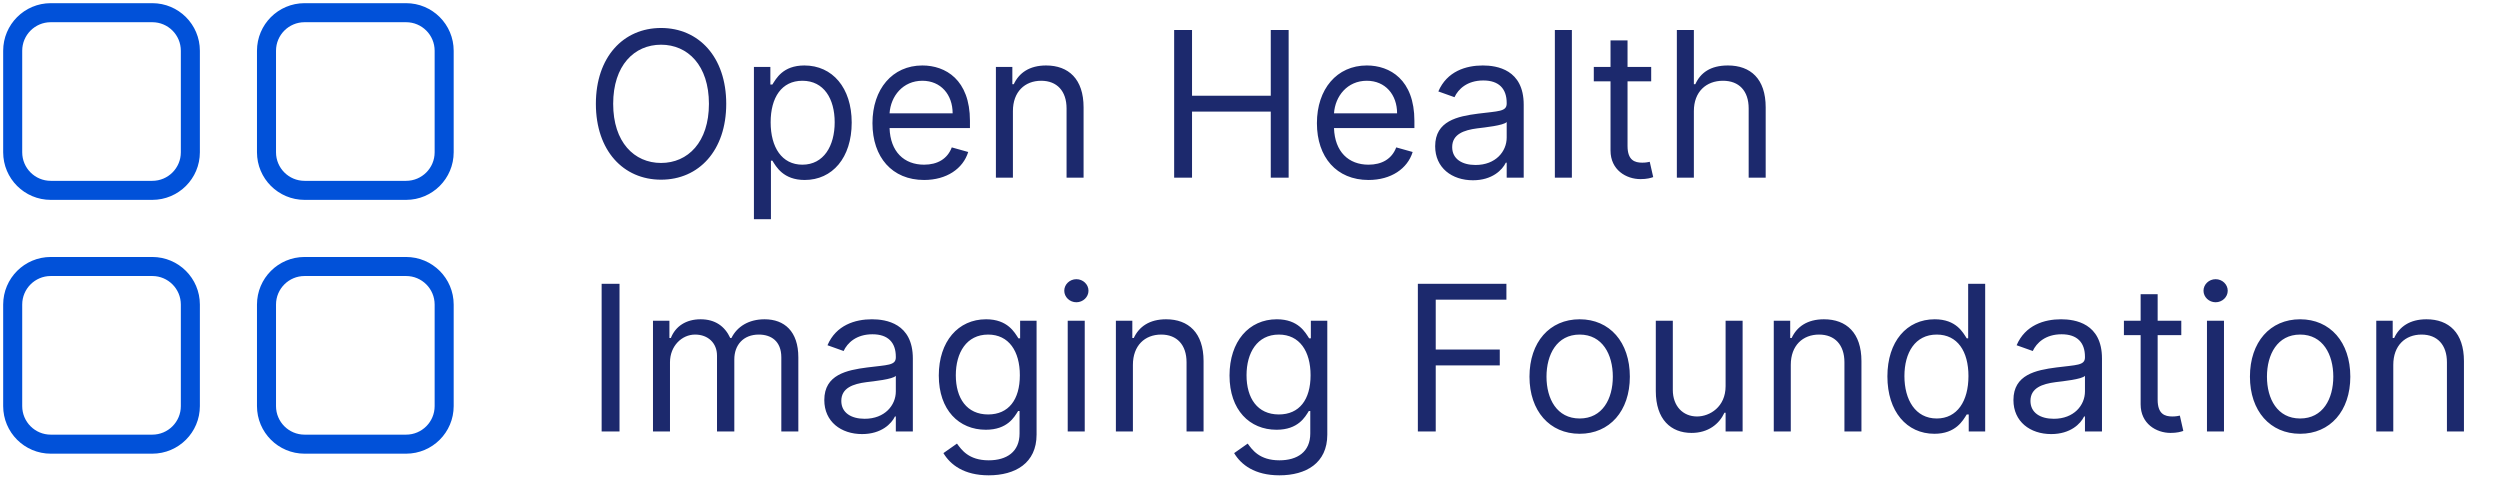
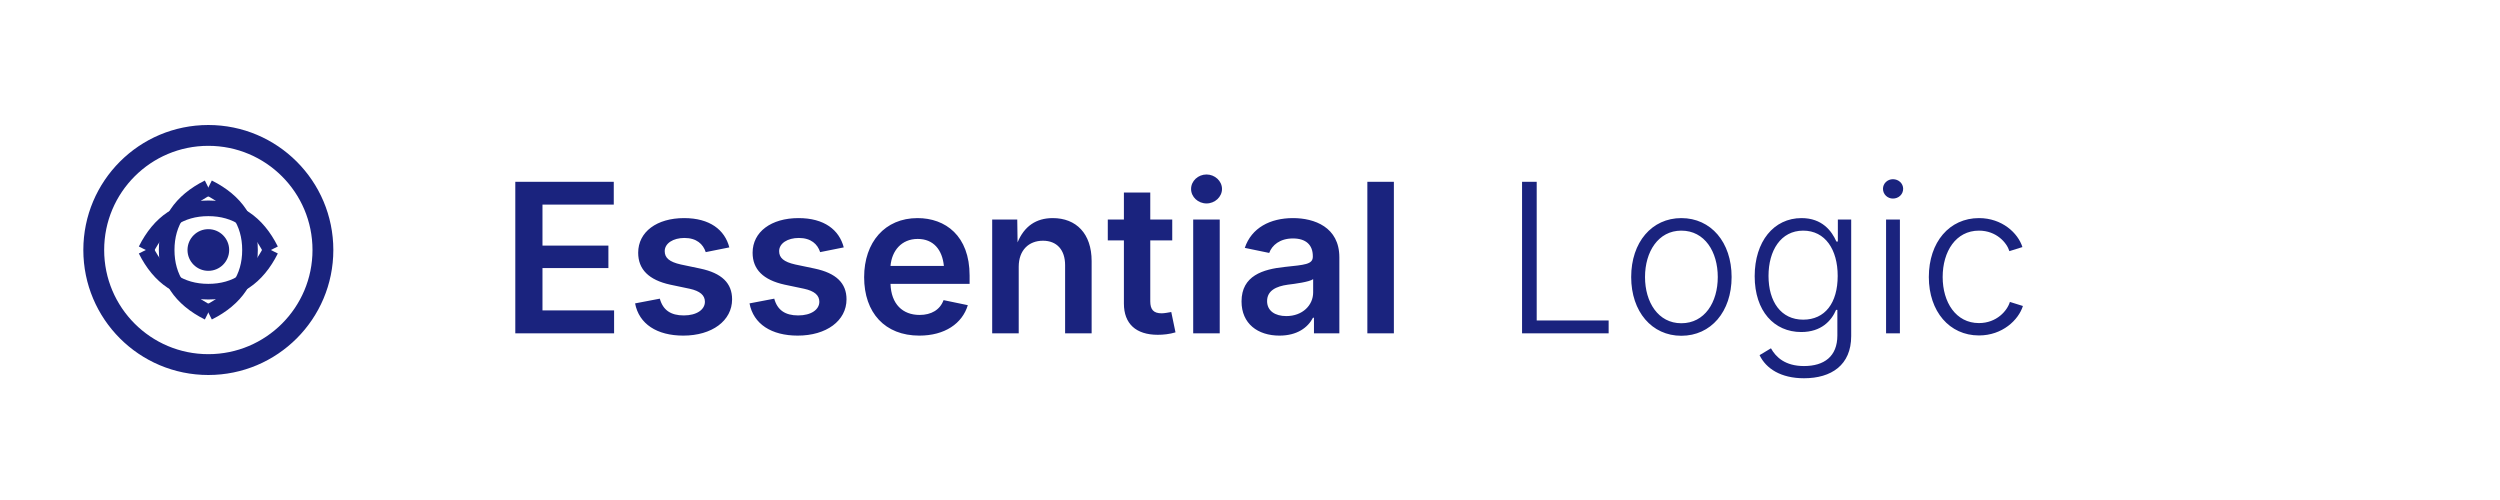
- <svg xmlns="http://www.w3.org/2000/svg" width="197px" height="38px" viewBox="0 0 197 38" version="1.1">
-   <g id="ohif-logo" stroke="none" stroke-width="1" fill="none" fill-rule="evenodd">
-     <g id="OHIF-logo-light" transform="translate(1, 1)">
-       <path d="M51.091,13.159 C54.068,13.159 56.227,10.864 56.227,7.182 C56.227,3.5 54.068,1.205 51.091,1.205 C48.114,1.205 45.955,3.5 45.955,7.182 C45.955,10.864 48.114,13.159 51.091,13.159 Z M51.091,11.841 C48.977,11.841 47.318,10.205 47.318,7.182 C47.318,4.159 48.977,2.523 51.091,2.523 C53.205,2.523 54.864,4.159 54.864,7.182 C54.864,10.205 53.205,11.841 51.091,11.841 Z M59.75,16.273 L59.75,11.659 L59.864,11.659 C60.159,12.136 60.727,13.182 62.409,13.182 C64.591,13.182 66.114,11.432 66.114,8.659 C66.114,5.909 64.591,4.159 62.386,4.159 C60.682,4.159 60.159,5.205 59.864,5.659 L59.705,5.659 L59.705,4.273 L58.409,4.273 L58.409,16.273 L59.75,16.273 Z M62.227,11.977 C60.614,11.977 59.727,10.614 59.727,8.636 C59.727,6.682 60.591,5.364 62.227,5.364 C63.932,5.364 64.773,6.795 64.773,8.636 C64.773,10.5 63.909,11.977 62.227,11.977 Z M71.818,13.182 C73.591,13.182 74.886,12.295 75.295,10.977 L74,10.614 C73.659,11.523 72.869,11.977 71.818,11.977 C70.244,11.977 69.159,10.96 69.097,9.091 L75.432,9.091 L75.432,8.523 C75.432,5.273 73.5,4.159 71.682,4.159 C69.318,4.159 67.75,6.023 67.75,8.705 C67.75,11.386 69.295,13.182 71.818,13.182 Z M74.068,7.932 L69.097,7.932 C69.187,6.574 70.148,5.364 71.682,5.364 C73.136,5.364 74.068,6.455 74.068,7.932 Z M78.818,13 L78.818,7.75 C78.818,6.227 79.761,5.364 81.045,5.364 C82.29,5.364 83.045,6.176 83.045,7.545 L83.045,13 L84.386,13 L84.386,7.455 C84.386,5.227 83.199,4.159 81.432,4.159 C80.114,4.159 79.295,4.75 78.886,5.636 L78.773,5.636 L78.773,4.273 L77.477,4.273 L77.477,13 L78.818,13 Z M92.932,13 L92.932,7.795 L99.136,7.795 L99.136,13 L100.545,13 L100.545,1.364 L99.136,1.364 L99.136,6.545 L92.932,6.545 L92.932,1.364 L91.523,1.364 L91.523,13 L92.932,13 Z M106.841,13.182 C108.614,13.182 109.909,12.295 110.318,10.977 L109.023,10.614 C108.682,11.523 107.892,11.977 106.841,11.977 C105.267,11.977 104.182,10.96 104.119,9.091 L110.455,9.091 L110.455,8.523 C110.455,5.273 108.523,4.159 106.705,4.159 C104.341,4.159 102.773,6.023 102.773,8.705 C102.773,11.386 104.318,13.182 106.841,13.182 Z M109.091,7.932 L104.119,7.932 C104.21,6.574 105.17,5.364 106.705,5.364 C108.159,5.364 109.091,6.455 109.091,7.932 Z M115.068,13.205 C116.591,13.205 117.386,12.386 117.659,11.818 L117.727,11.818 L117.727,13 L119.068,13 L119.068,7.25 C119.068,4.477 116.955,4.159 115.841,4.159 C114.523,4.159 113.023,4.614 112.341,6.205 L113.614,6.659 C113.909,6.023 114.608,5.341 115.886,5.341 C117.119,5.341 117.727,5.994 117.727,7.114 L117.727,7.159 C117.727,7.807 117.068,7.75 115.477,7.955 C113.858,8.165 112.091,8.523 112.091,10.523 C112.091,12.227 113.409,13.205 115.068,13.205 Z M115.273,12 C114.205,12 113.432,11.523 113.432,10.591 C113.432,9.568 114.364,9.25 115.409,9.114 C115.977,9.045 117.5,8.886 117.727,8.614 L117.727,9.841 C117.727,10.932 116.864,12 115.273,12 Z M122.864,13 L122.864,1.364 L121.523,1.364 L121.523,13 L122.864,13 Z M128.273,13.114 C128.773,13.114 129.091,13.023 129.273,12.955 L129,11.75 C128.886,11.773 128.705,11.818 128.409,11.818 C127.818,11.818 127.25,11.636 127.25,10.5 L127.25,5.409 L129.114,5.409 L129.114,4.273 L127.25,4.273 L127.25,2.182 L125.909,2.182 L125.909,4.273 L124.591,4.273 L124.591,5.409 L125.909,5.409 L125.909,10.864 C125.909,12.386 127.136,13.114 128.273,13.114 Z M132.477,13 L132.477,7.75 C132.477,6.227 133.449,5.364 134.773,5.364 C136.034,5.364 136.795,6.159 136.795,7.545 L136.795,13 L138.136,13 L138.136,7.455 C138.136,5.21 136.943,4.159 135.159,4.159 C133.784,4.159 133,4.733 132.591,5.636 L132.477,5.636 L132.477,1.364 L131.136,1.364 L131.136,13 L132.477,13 Z M47.818,33 L47.818,21.364 L46.409,21.364 L46.409,33 L47.818,33 Z M51.795,33 L51.795,27.545 C51.795,26.267 52.727,25.364 53.773,25.364 C54.79,25.364 55.5,26.028 55.5,27.023 L55.5,33 L56.864,33 L56.864,27.318 C56.864,26.193 57.568,25.364 58.795,25.364 C59.75,25.364 60.568,25.869 60.568,27.159 L60.568,33 L61.909,33 L61.909,27.159 C61.909,25.108 60.807,24.159 59.25,24.159 C58,24.159 57.085,24.733 56.636,25.636 L56.545,25.636 C56.114,24.705 55.352,24.159 54.205,24.159 C53.068,24.159 52.227,24.705 51.864,25.636 L51.75,25.636 L51.75,24.273 L50.455,24.273 L50.455,33 L51.795,33 Z M66.932,33.205 C68.455,33.205 69.25,32.386 69.523,31.818 L69.591,31.818 L69.591,33 L70.932,33 L70.932,27.25 C70.932,24.477 68.818,24.159 67.705,24.159 C66.386,24.159 64.886,24.614 64.205,26.205 L65.477,26.659 C65.773,26.023 66.472,25.341 67.75,25.341 C68.983,25.341 69.591,25.994 69.591,27.114 L69.591,27.159 C69.591,27.807 68.932,27.75 67.341,27.955 C65.722,28.165 63.955,28.523 63.955,30.523 C63.955,32.227 65.273,33.205 66.932,33.205 Z M67.136,32 C66.068,32 65.295,31.523 65.295,30.591 C65.295,29.568 66.227,29.25 67.273,29.114 C67.841,29.045 69.364,28.886 69.591,28.614 L69.591,29.841 C69.591,30.932 68.727,32 67.136,32 Z M76.909,36.455 C79,36.455 80.682,35.5 80.682,33.25 L80.682,24.273 L79.386,24.273 L79.386,25.659 L79.25,25.659 C78.955,25.205 78.409,24.159 76.705,24.159 C74.5,24.159 72.977,25.909 72.977,28.591 C72.977,31.318 74.568,32.864 76.682,32.864 C78.386,32.864 78.932,31.864 79.227,31.386 L79.341,31.386 L79.341,33.159 C79.341,34.614 78.318,35.273 76.909,35.273 C75.324,35.273 74.767,34.437 74.409,33.955 L73.341,34.705 C73.886,35.619 74.96,36.455 76.909,36.455 Z M76.864,31.659 C75.182,31.659 74.318,30.386 74.318,28.568 C74.318,26.795 75.159,25.364 76.864,25.364 C78.5,25.364 79.364,26.682 79.364,28.568 C79.364,30.5 78.477,31.659 76.864,31.659 Z M83.818,22.818 C84.341,22.818 84.773,22.409 84.773,21.909 C84.773,21.409 84.341,21 83.818,21 C83.295,21 82.864,21.409 82.864,21.909 C82.864,22.409 83.295,22.818 83.818,22.818 Z M84.477,33 L84.477,24.273 L83.136,24.273 L83.136,33 L84.477,33 Z M88.273,33 L88.273,27.75 C88.273,26.227 89.216,25.364 90.5,25.364 C91.744,25.364 92.5,26.176 92.5,27.545 L92.5,33 L93.841,33 L93.841,27.455 C93.841,25.227 92.653,24.159 90.886,24.159 C89.568,24.159 88.75,24.75 88.341,25.636 L88.227,25.636 L88.227,24.273 L86.932,24.273 L86.932,33 L88.273,33 Z M99.818,36.455 C101.909,36.455 103.591,35.5 103.591,33.25 L103.591,24.273 L102.295,24.273 L102.295,25.659 L102.159,25.659 C101.864,25.205 101.318,24.159 99.614,24.159 C97.409,24.159 95.886,25.909 95.886,28.591 C95.886,31.318 97.477,32.864 99.591,32.864 C101.295,32.864 101.841,31.864 102.136,31.386 L102.25,31.386 L102.25,33.159 C102.25,34.614 101.227,35.273 99.818,35.273 C98.233,35.273 97.676,34.437 97.318,33.955 L96.25,34.705 C96.795,35.619 97.869,36.455 99.818,36.455 Z M99.773,31.659 C98.091,31.659 97.227,30.386 97.227,28.568 C97.227,26.795 98.068,25.364 99.773,25.364 C101.409,25.364 102.273,26.682 102.273,28.568 C102.273,30.5 101.386,31.659 99.773,31.659 Z M112.136,33 L112.136,27.795 L117.182,27.795 L117.182,26.545 L112.136,26.545 L112.136,22.614 L117.705,22.614 L117.705,21.364 L110.727,21.364 L110.727,33 L112.136,33 Z M123.477,33.182 C125.841,33.182 127.432,31.386 127.432,28.682 C127.432,25.955 125.841,24.159 123.477,24.159 C121.114,24.159 119.523,25.955 119.523,28.682 C119.523,31.386 121.114,33.182 123.477,33.182 Z M123.477,31.977 C121.682,31.977 120.864,30.432 120.864,28.682 C120.864,26.932 121.682,25.364 123.477,25.364 C125.273,25.364 126.091,26.932 126.091,28.682 C126.091,30.432 125.273,31.977 123.477,31.977 Z M132.295,33.114 C133.614,33.114 134.477,32.409 134.886,31.523 L134.977,31.523 L134.977,33 L136.318,33 L136.318,24.273 L134.977,24.273 L134.977,29.432 C134.977,31.068 133.727,31.818 132.727,31.818 C131.614,31.818 130.818,31 130.818,29.727 L130.818,24.273 L129.477,24.273 L129.477,29.818 C129.477,32.045 130.659,33.114 132.295,33.114 Z M140.114,33 L140.114,27.75 C140.114,26.227 141.057,25.364 142.341,25.364 C143.585,25.364 144.341,26.176 144.341,27.545 L144.341,33 L145.682,33 L145.682,27.455 C145.682,25.227 144.494,24.159 142.727,24.159 C141.409,24.159 140.591,24.75 140.182,25.636 L140.068,25.636 L140.068,24.273 L138.773,24.273 L138.773,33 L140.114,33 Z M151.432,33.182 C153.114,33.182 153.682,32.136 153.977,31.659 L154.136,31.659 L154.136,33 L155.432,33 L155.432,21.364 L154.091,21.364 L154.091,25.659 L153.977,25.659 C153.682,25.205 153.159,24.159 151.455,24.159 C149.25,24.159 147.727,25.909 147.727,28.659 C147.727,31.432 149.25,33.182 151.432,33.182 Z M151.614,31.977 C149.932,31.977 149.068,30.5 149.068,28.636 C149.068,26.795 149.909,25.364 151.614,25.364 C153.25,25.364 154.114,26.682 154.114,28.636 C154.114,30.614 153.227,31.977 151.614,31.977 Z M160.636,33.205 C162.159,33.205 162.955,32.386 163.227,31.818 L163.295,31.818 L163.295,33 L164.636,33 L164.636,27.25 C164.636,24.477 162.523,24.159 161.409,24.159 C160.091,24.159 158.591,24.614 157.909,26.205 L159.182,26.659 C159.477,26.023 160.176,25.341 161.455,25.341 C162.687,25.341 163.295,25.994 163.295,27.114 L163.295,27.159 C163.295,27.807 162.636,27.75 161.045,27.955 C159.426,28.165 157.659,28.523 157.659,30.523 C157.659,32.227 158.977,33.205 160.636,33.205 Z M160.841,32 C159.773,32 159,31.523 159,30.591 C159,29.568 159.932,29.25 160.977,29.114 C161.545,29.045 163.068,28.886 163.295,28.614 L163.295,29.841 C163.295,30.932 162.432,32 160.841,32 Z M170.045,33.114 C170.545,33.114 170.864,33.023 171.045,32.955 L170.773,31.75 C170.659,31.773 170.477,31.818 170.182,31.818 C169.591,31.818 169.023,31.636 169.023,30.5 L169.023,25.409 L170.886,25.409 L170.886,24.273 L169.023,24.273 L169.023,22.182 L167.682,22.182 L167.682,24.273 L166.364,24.273 L166.364,25.409 L167.682,25.409 L167.682,30.864 C167.682,32.386 168.909,33.114 170.045,33.114 Z M173.591,22.818 C174.114,22.818 174.545,22.409 174.545,21.909 C174.545,21.409 174.114,21 173.591,21 C173.068,21 172.636,21.409 172.636,21.909 C172.636,22.409 173.068,22.818 173.591,22.818 Z M174.25,33 L174.25,24.273 L172.909,24.273 L172.909,33 L174.25,33 Z M180.25,33.182 C182.614,33.182 184.205,31.386 184.205,28.682 C184.205,25.955 182.614,24.159 180.25,24.159 C177.886,24.159 176.295,25.955 176.295,28.682 C176.295,31.386 177.886,33.182 180.25,33.182 Z M180.25,31.977 C178.455,31.977 177.636,30.432 177.636,28.682 C177.636,26.932 178.455,25.364 180.25,25.364 C182.045,25.364 182.864,26.932 182.864,28.682 C182.864,30.432 182.045,31.977 180.25,31.977 Z M187.591,33 L187.591,27.75 C187.591,26.227 188.534,25.364 189.818,25.364 C191.062,25.364 191.818,26.176 191.818,27.545 L191.818,33 L193.159,33 L193.159,27.455 C193.159,25.227 191.972,24.159 190.205,24.159 C188.886,24.159 188.068,24.75 187.659,25.636 L187.545,25.636 L187.545,24.273 L186.25,24.273 L186.25,33 L187.591,33 Z" id="OpenHealthImagingFoundation" fill="#1C296D" fill-rule="nonzero" />
-       <g id="Group-5" stroke="#0151D9" stroke-width="1.5">
-         <rect id="Rectangle" x="20" y="0" width="14" height="14" rx="3" />
-         <rect id="Rectangle" x="0" y="0" width="14" height="14" rx="3" />
-         <rect id="Rectangle" x="20" y="20" width="14" height="14" rx="3" />
-         <rect id="Rectangle" x="0" y="20" width="14" height="14" rx="3" />
-       </g>
+ <svg xmlns="http://www.w3.org/2000/svg" width="240px" height="48px" viewBox="0 0 240 48" version="1.1">
+   <g id="essential-logic-logo-light" stroke="none" stroke-width="1" fill="none" fill-rule="evenodd">
+     <g id="brain-icon" transform="translate(8, 12)">
+       <circle cx="12" cy="12" r="11" stroke="#1A237E" stroke-width="2" fill="none" />
+       <path d="M 6,12 Q 8,8 12,8 Q 16,8 18,12" stroke="#1A237E" stroke-width="1.5" fill="none" />
+       <path d="M 6,12 Q 8,16 12,16 Q 16,16 18,12" stroke="#1A237E" stroke-width="1.5" fill="none" />
+       <path d="M 12,6 Q 8,8 8,12 Q 8,16 12,18" stroke="#1A237E" stroke-width="1.5" fill="none" />
+       <path d="M 12,6 Q 16,8 16,12 Q 16,16 12,18" stroke="#1A237E" stroke-width="1.5" fill="none" />
+       <circle cx="12" cy="12" r="2" fill="#1A237E" />
    </g>
+     <text x="48" y="32" font-family="Inter, -apple-system, system-ui, sans-serif" font-size="20" font-weight="600" fill="#1A237E">
+       <tspan>Essential</tspan>
+       <tspan font-weight="300" dx="4">Logic</tspan>
+     </text>
  </g>
</svg>
